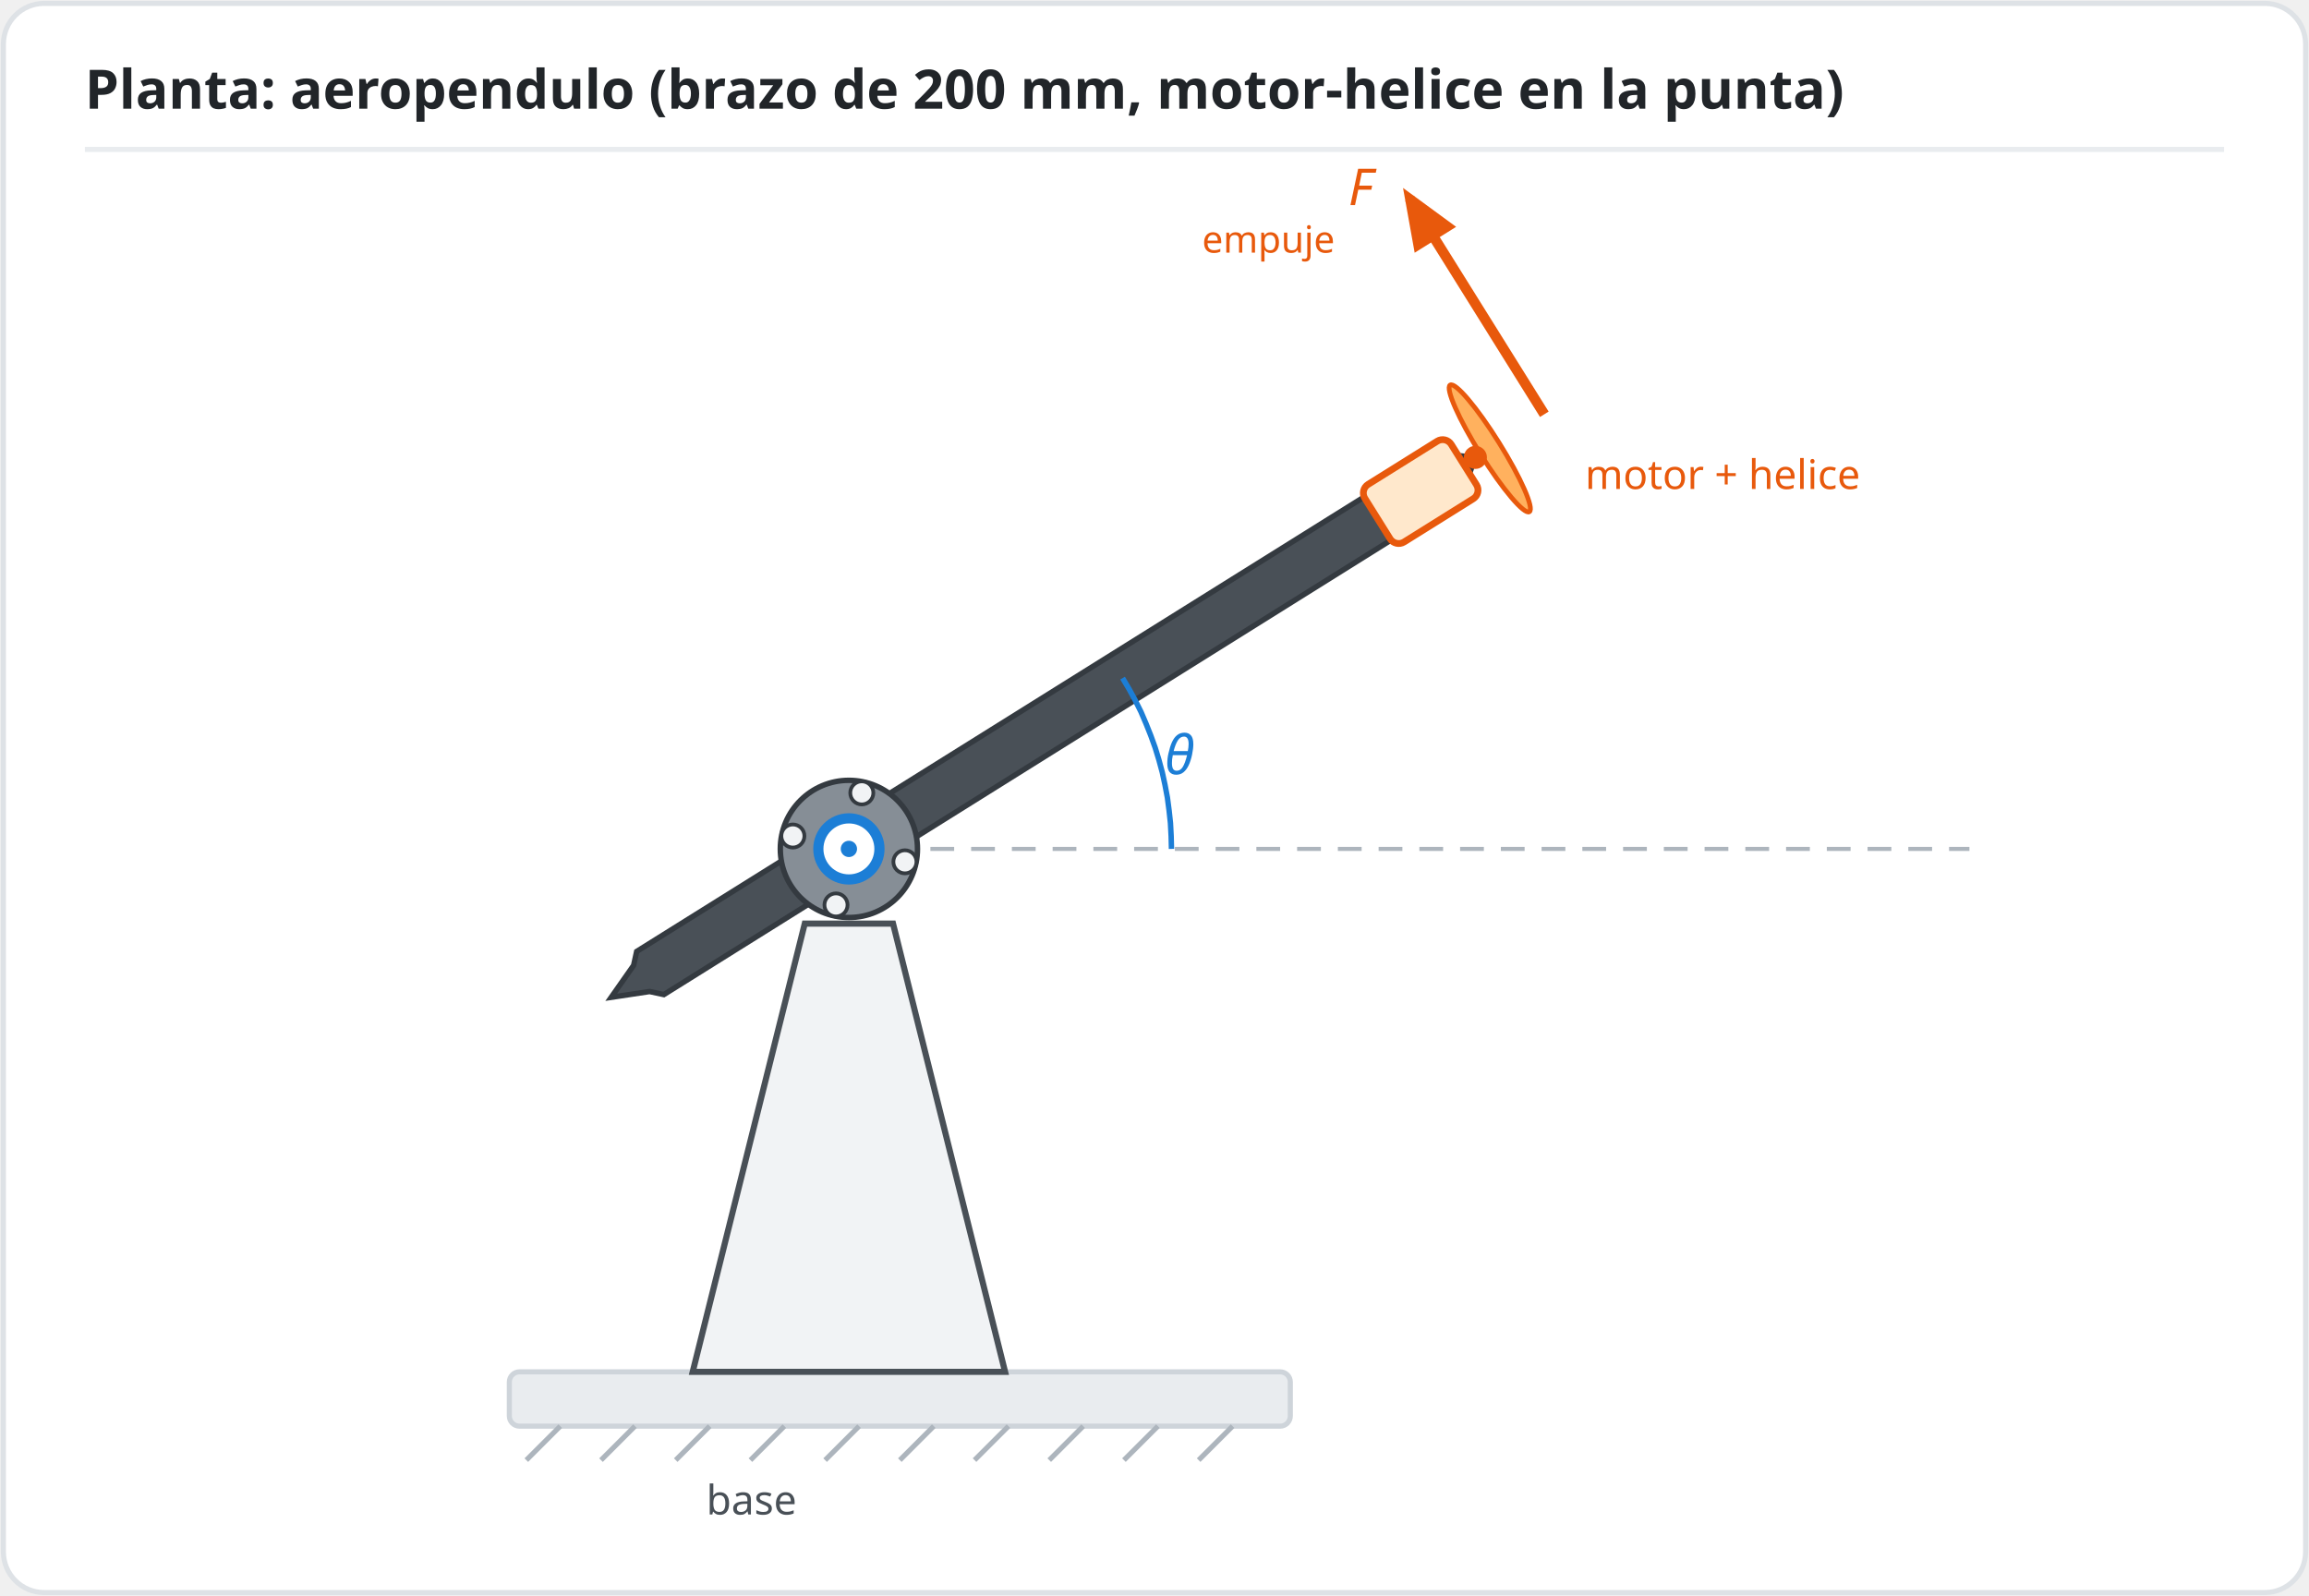
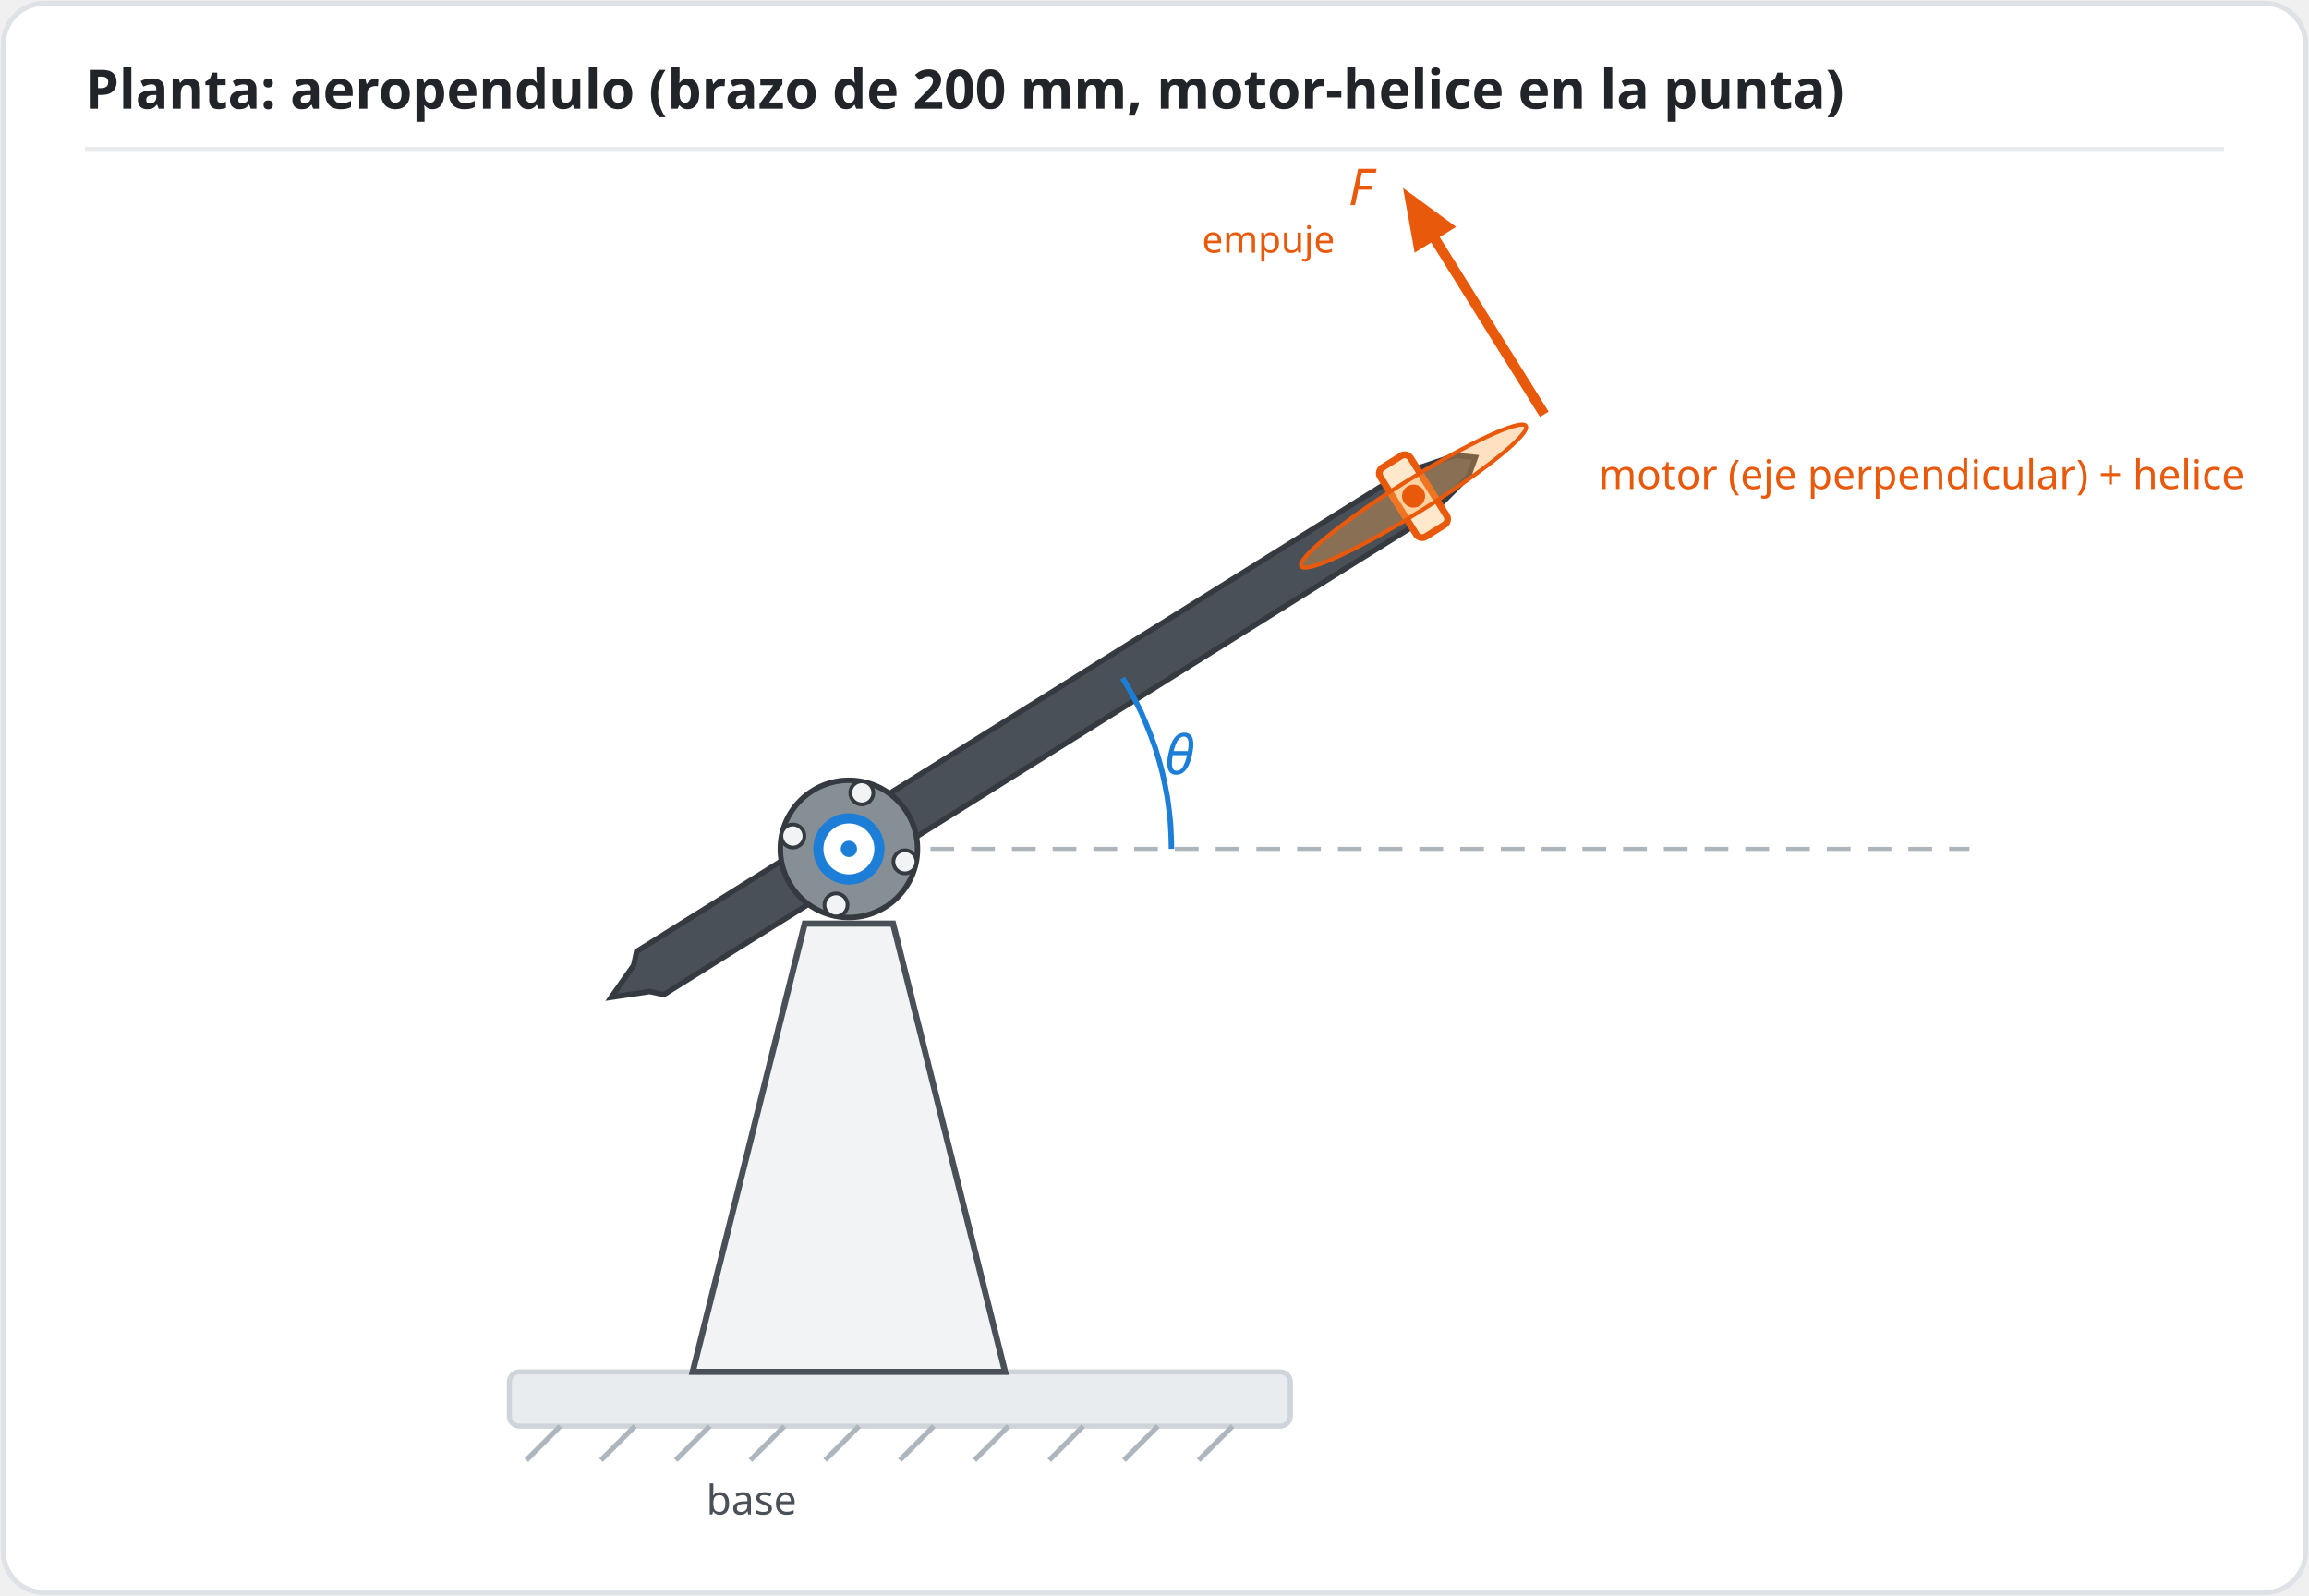
<svg xmlns="http://www.w3.org/2000/svg" viewBox="0 0 680 470" font-family="sans-serif" font-size="13">
  <defs>
    <marker id="ab" viewBox="0 0 10 10" refX="8" refY="5" markerWidth="6" markerHeight="6" orient="auto-start-reverse">
      <path d="M0,1 L10,5 L0,9 z" fill="#1c7ed6" />
    </marker>
    <marker id="ag" viewBox="0 0 10 10" refX="8" refY="5" markerWidth="6" markerHeight="6" orient="auto-start-reverse">
      <path d="M0,1 L10,5 L0,9 z" fill="#2b8a3e" />
    </marker>
    <marker id="ao" viewBox="0 0 10 10" refX="8" refY="5" markerWidth="6" markerHeight="6" orient="auto-start-reverse">
      <path d="M0,1 L10,5 L0,9 z" fill="#e8590c" />
    </marker>
    <marker id="agr" viewBox="0 0 10 10" refX="9" refY="5" markerWidth="5" markerHeight="5" orient="auto-start-reverse">
      <path d="M0,1 L10,5 L0,9 z" fill="#868e96" />
    </marker>
  </defs>
  <rect x="1" y="1" width="678" height="468" rx="12" fill="#ffffff" stroke="#dee2e6" stroke-width="1.5" />
  <text x="25" y="32" fill="#212529" font-size="16" font-weight="bold">Planta: aeropendulo (brazo de 200 mm, motor-helice en la punta)</text>
  <line x1="25" y1="44" x2="655" y2="44" stroke="#e9ecef" stroke-width="1.5" />
  <rect x="150" y="404" width="230" height="16" rx="3" fill="#e9ecef" stroke="#ced4da" stroke-width="1.5" />
  <g stroke="#adb5bd" stroke-width="1.5">
    <line x1="165" y1="420" x2="155" y2="430" />
    <line x1="187" y1="420" x2="177" y2="430" />
    <line x1="209" y1="420" x2="199" y2="430" />
    <line x1="231" y1="420" x2="221" y2="430" />
    <line x1="253" y1="420" x2="243" y2="430" />
    <line x1="275" y1="420" x2="265" y2="430" />
    <line x1="297" y1="420" x2="287" y2="430" />
    <line x1="319" y1="420" x2="309" y2="430" />
    <line x1="341" y1="420" x2="331" y2="430" />
    <line x1="363" y1="420" x2="353" y2="430" />
  </g>
  <path d="M204,404 L237,272 L263,272 L296,404 Z" fill="#f1f3f5" stroke="#495057" stroke-width="1.8" />
  <text x="208" y="446" fill="#495057" font-size="12">base</text>
  <line x1="250" y1="250" x2="580" y2="250" stroke="#adb5bd" stroke-width="1.2" stroke-dasharray="7 5" />
  <polygon points="180.0,293.7 186.6,284.3 187.5,280.2 412.7,139.5 428.7,134.1 434.5,134.7 432.5,140.2 420.6,152.2 195.5,292.9 191.3,292.0" fill="#495057" stroke="#343a40" stroke-width="1.6" />
  <circle cx="250.0" cy="250.0" r="20.2" fill="#868e96" stroke="#343a40" stroke-width="1.6" />
  <circle cx="266.5" cy="253.8" r="3.4" fill="#f1f3f5" stroke="#343a40" stroke-width="1.1" />
  <circle cx="253.8" cy="233.5" r="3.4" fill="#f1f3f5" stroke="#343a40" stroke-width="1.1" />
  <circle cx="246.2" cy="266.5" r="3.4" fill="#f1f3f5" stroke="#343a40" stroke-width="1.1" />
  <circle cx="233.5" cy="246.2" r="3.4" fill="#f1f3f5" stroke="#343a40" stroke-width="1.1" />
  <circle cx="250.0" cy="250.0" r="9" fill="#ffffff" stroke="#1c7ed6" stroke-width="3" />
  <circle cx="250.0" cy="250.0" r="2.4" fill="#1c7ed6" />
  <polyline points="345.0,250.0 344.9,246.2 344.7,242.4 344.3,238.7 343.8,234.9 343.1,231.2 342.3,227.5 341.3,223.8 340.2,220.2 338.9,216.6 337.5,213.1 336.0,209.6 334.3,206.2 332.5,202.9 330.6,199.7" fill="none" stroke="#1c7ed6" stroke-width="1.6" />
  <text x="343" y="228" fill="#1c7ed6" font-size="16" font-style="italic">θ</text>
-   <g transform="rotate(-32.0, 434.5, 134.7)">
-     <rect x="400.5" y="124.7" width="30" height="20" rx="3" fill="#ffe8cc" stroke="#e8590c" stroke-width="2" />
-     <ellipse cx="439.5" cy="134.7" rx="3.2" ry="22" fill="#ffa94d" fill-opacity="0.9" stroke="#e8590c" stroke-width="1.4" />
+   <g transform="rotate(-32.0, 416.3, 146.1)">
+     <rect x="411.0" y="134.1" width="10.5" height="24.0" rx="2" fill="#ffe8cc" stroke="#e8590c" stroke-width="2" />
+     <ellipse cx="416.3" cy="146.1" rx="39.0" ry="4.8" fill="#ffa94d" fill-opacity="0.35" stroke="#e8590c" stroke-width="1.2" />
  </g>
-   <circle cx="434.5" cy="134.7" r="3.4" fill="#e8590c" />
+   <circle cx="416.3" cy="146.1" r="3.4" fill="#e8590c" />
  <line x1="454.8" y1="122.0" x2="415.1" y2="58.4" stroke="#e8590c" stroke-width="3" marker-end="url(#ao)" />
  <text x="397.1" y="60.4" fill="#e8590c" font-size="15" font-style="italic">F</text>
  <text x="393.1" y="74.4" fill="#e8590c" font-size="11" text-anchor="end">empuje</text>
-   <text x="466.8" y="144.0" fill="#e8590c" font-size="12">motor + helice</text>
+   <text x="470.8" y="144.0" fill="#e8590c" font-size="12">motor (eje perpendicular) + helice</text>
</svg>
